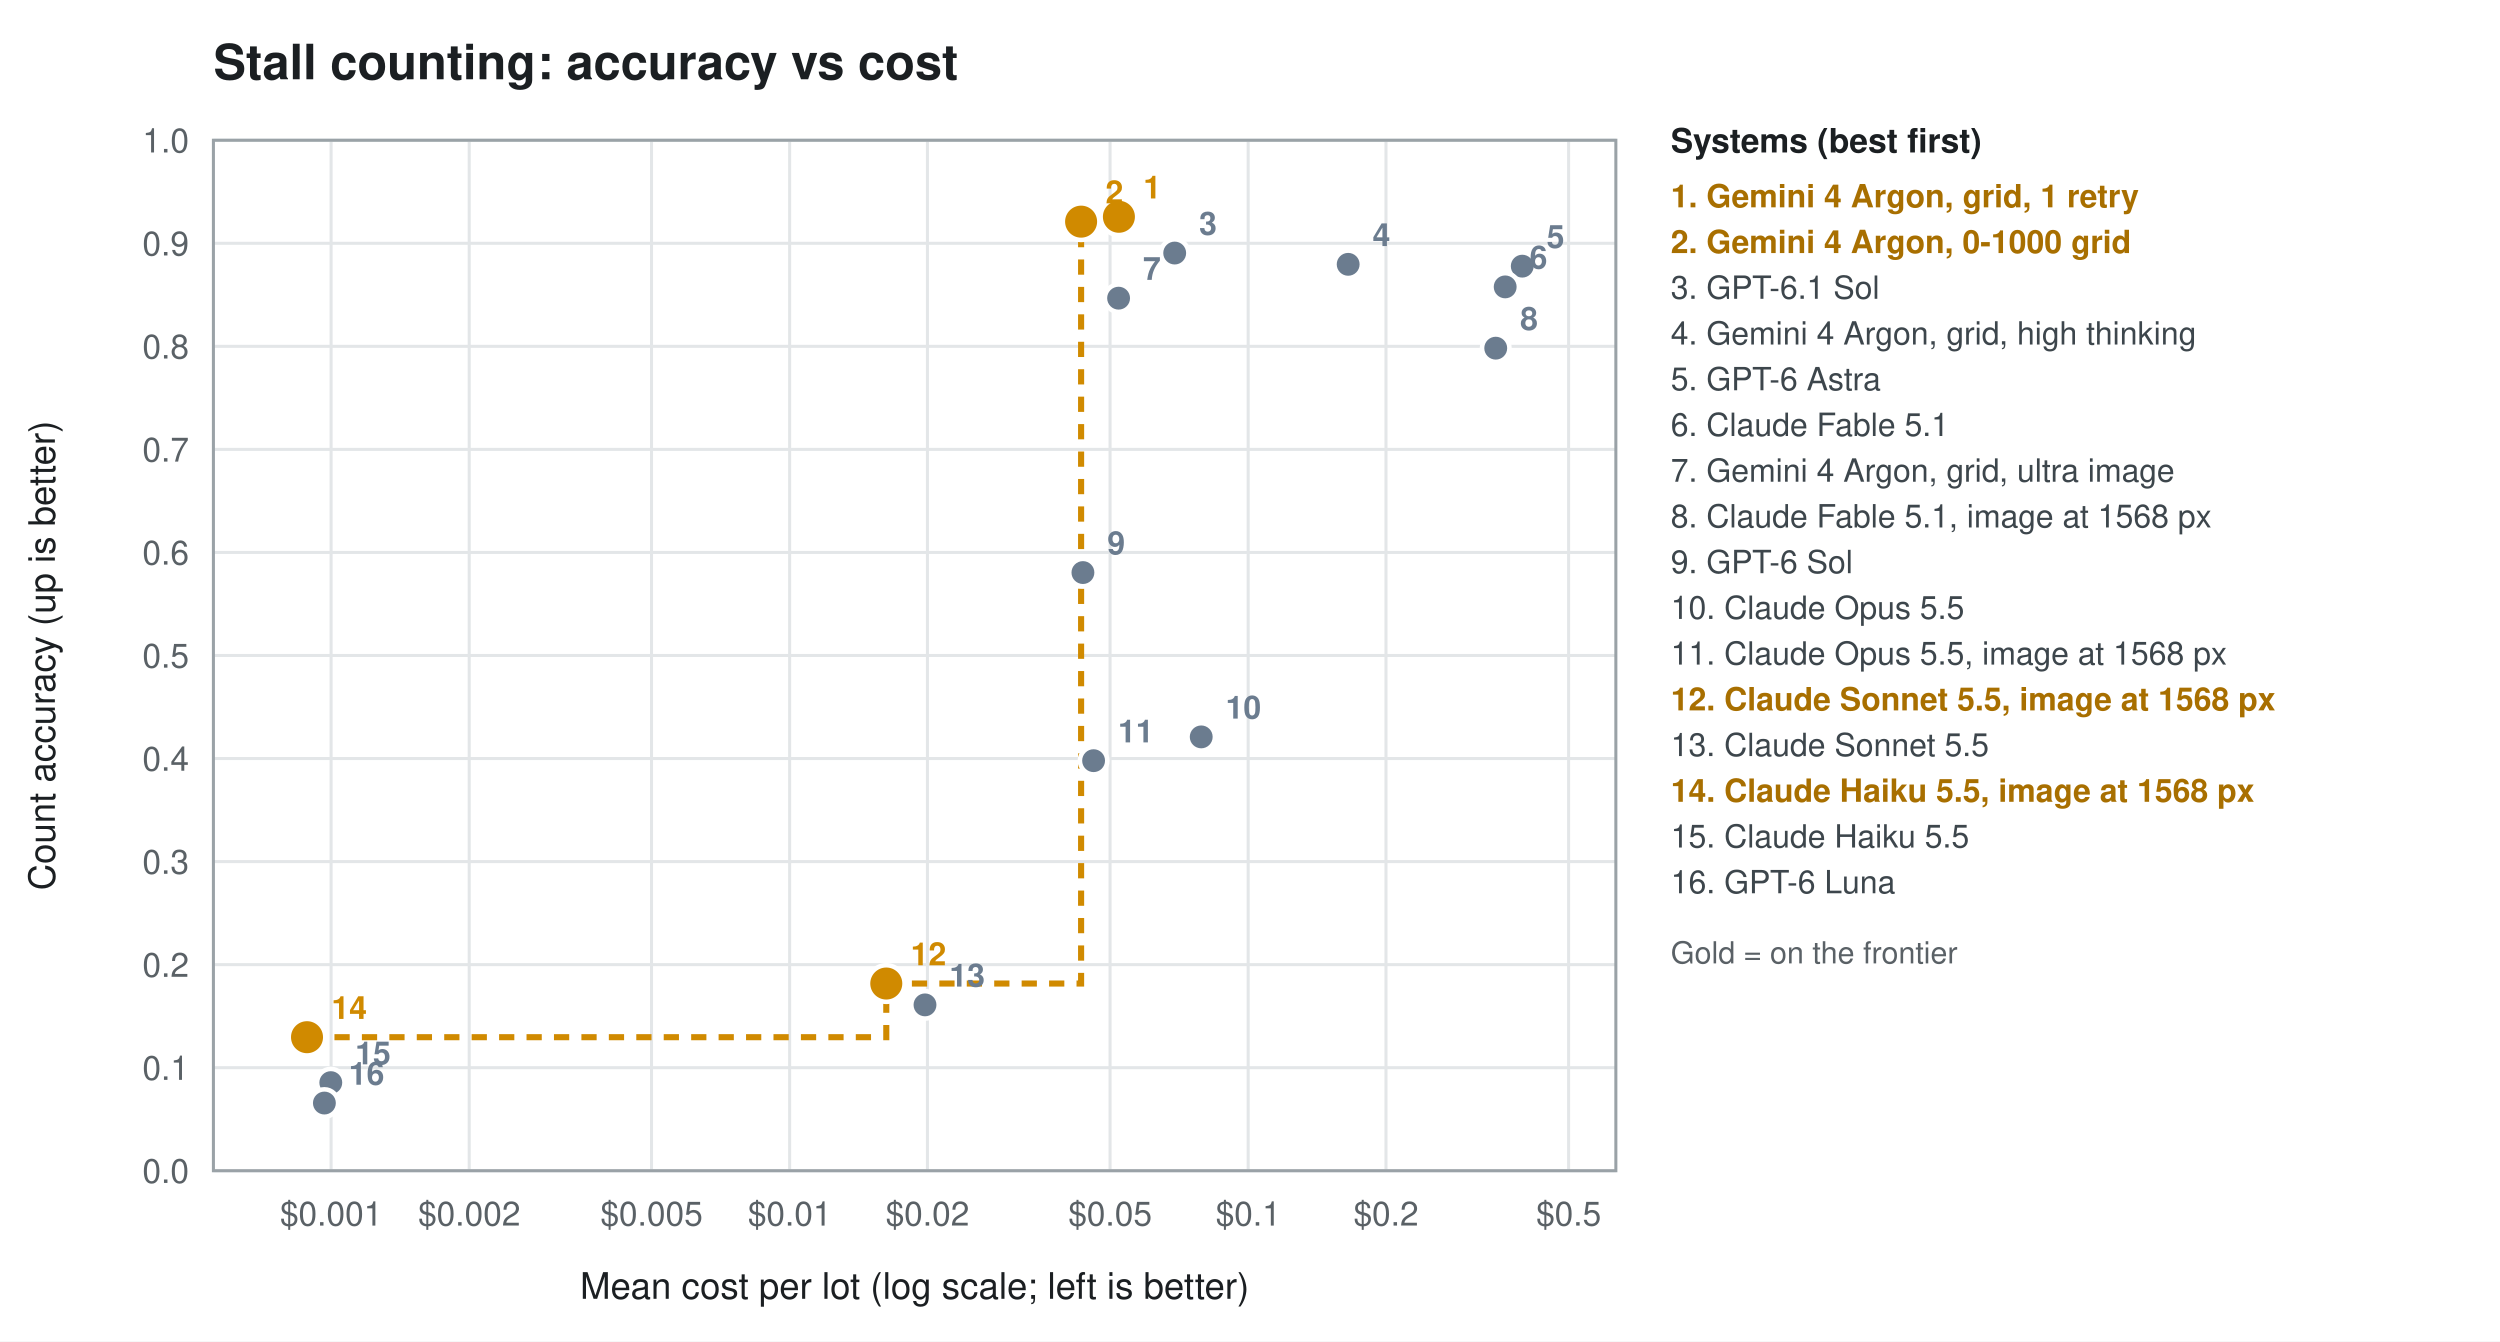
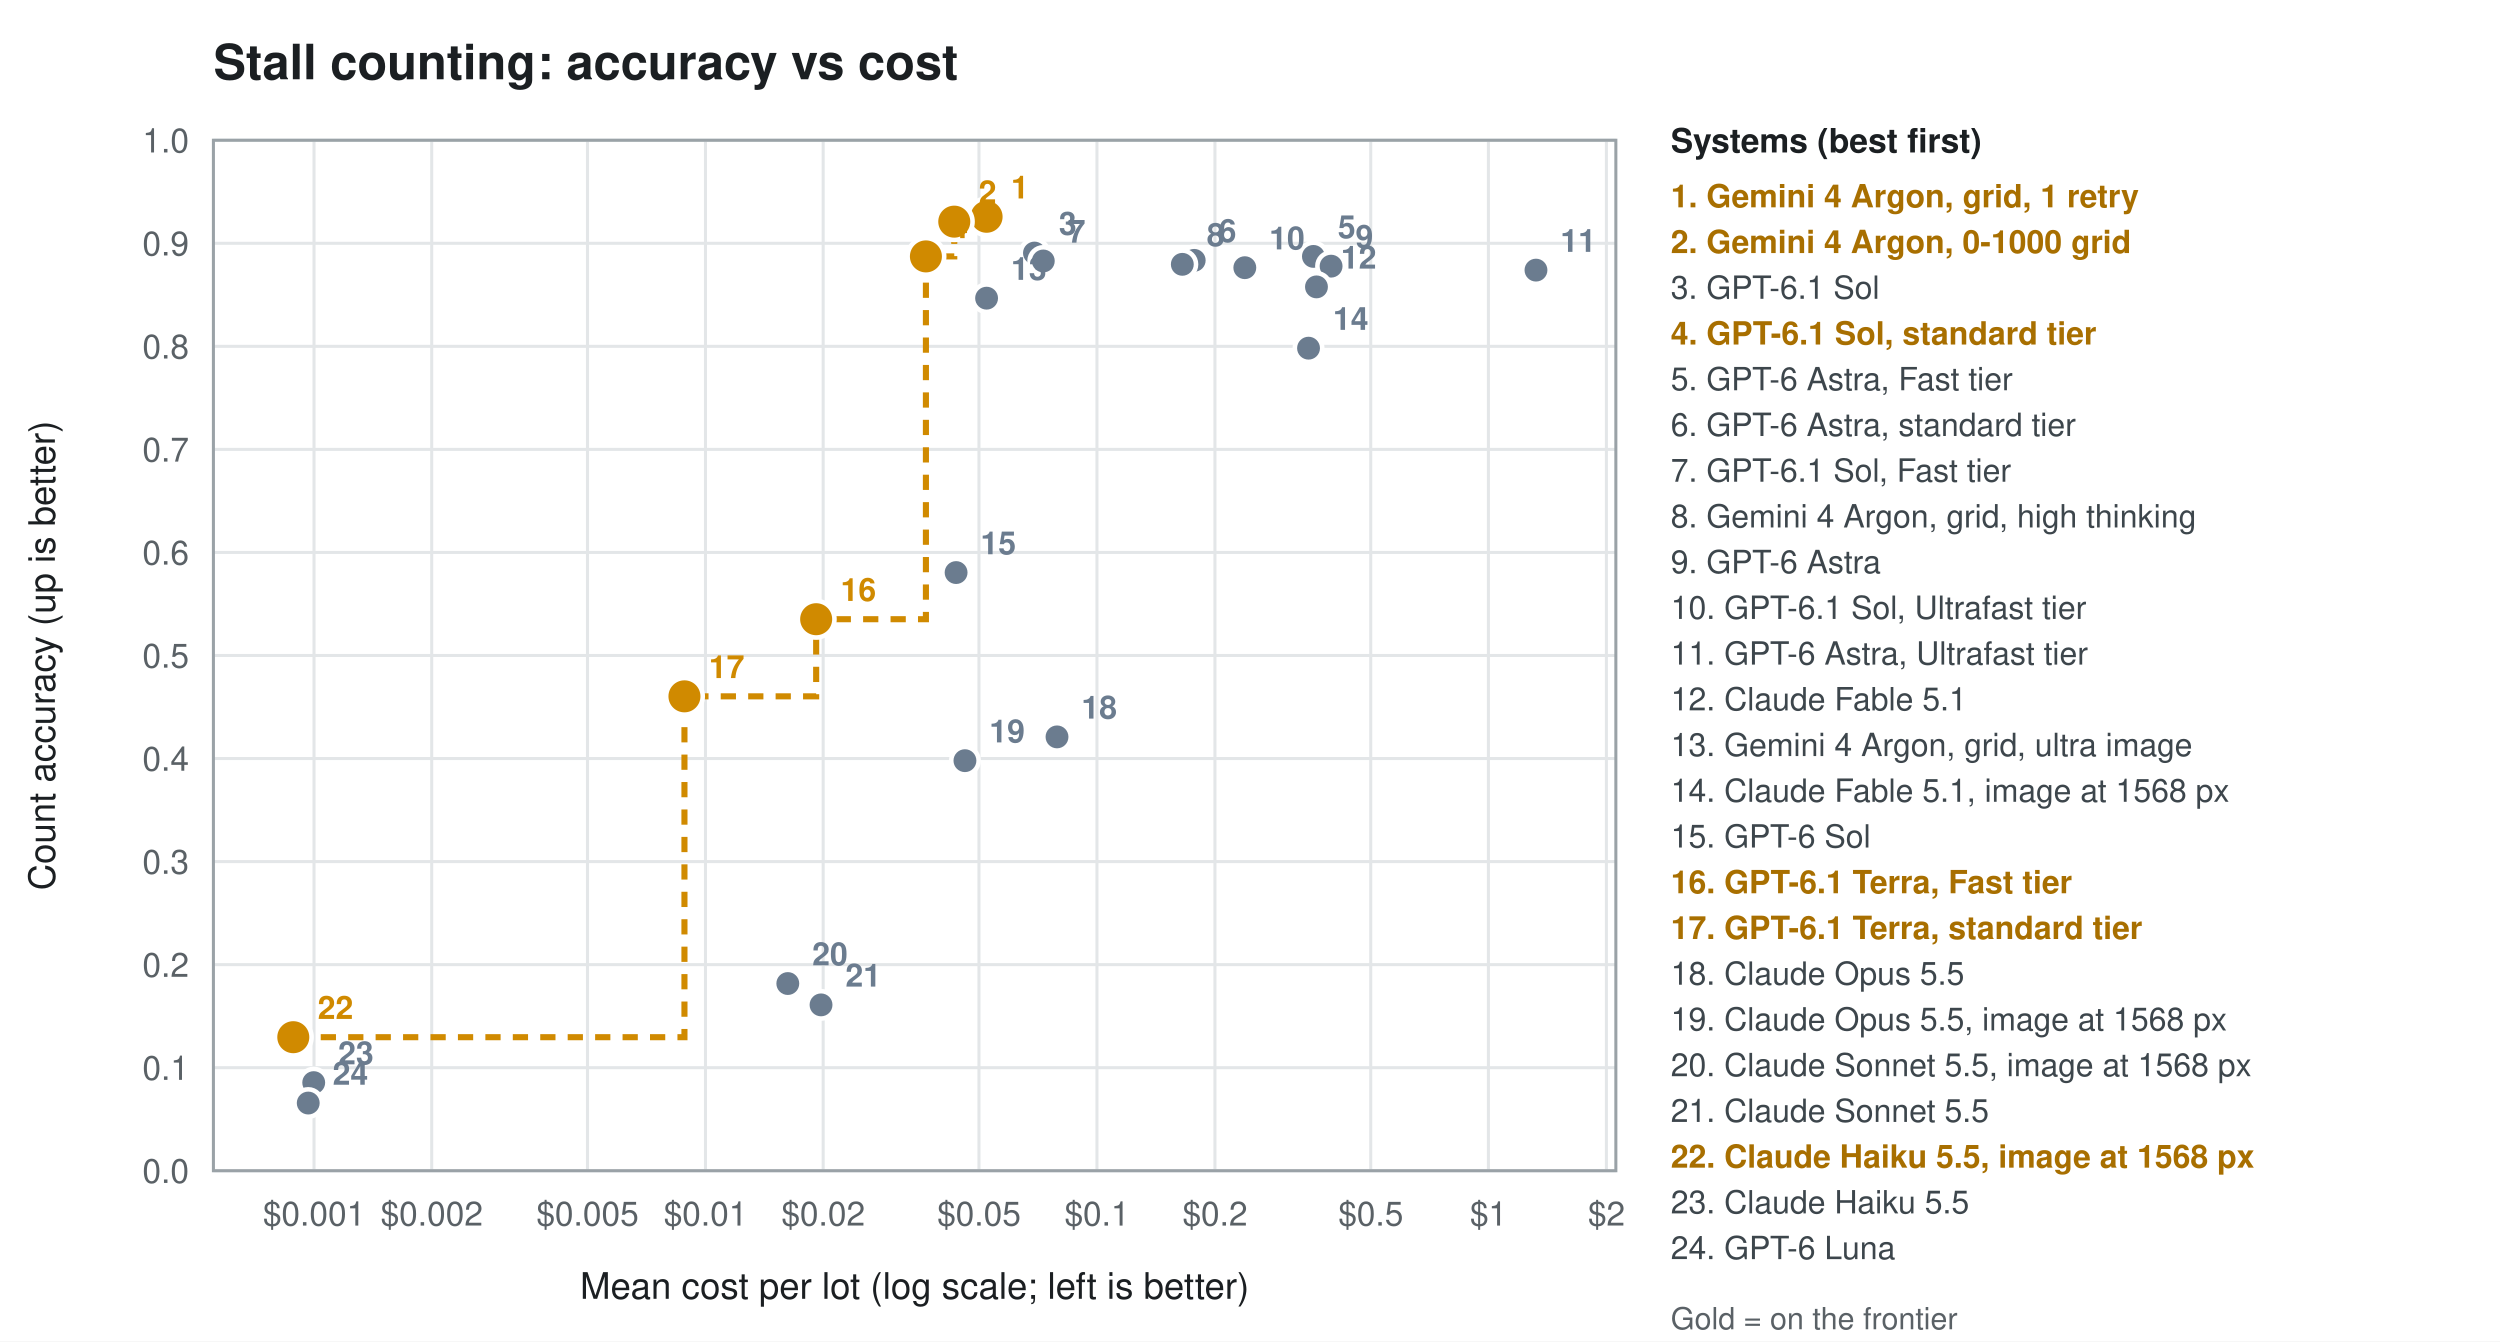
<svg xmlns="http://www.w3.org/2000/svg" viewBox="0 0 820 440" font-family="Helvetica, Arial, sans-serif">
  <rect width="820" height="440" fill="#ffffff" />
  <text x="70" y="26" font-size="16" font-weight="700" fill="#1b1f22">Stall counting: accuracy vs cost</text>
-   <line x1="108.6" y1="46" x2="108.6" y2="384" stroke="#e3e6e8" />
-   <text x="108.6" y="402" font-size="11" text-anchor="middle" fill="#5a6166">$0.001</text>
-   <line x1="153.9" y1="46" x2="153.9" y2="384" stroke="#e3e6e8" />
-   <text x="153.9" y="402" font-size="11" text-anchor="middle" fill="#5a6166">$0.002</text>
-   <line x1="213.7" y1="46" x2="213.7" y2="384" stroke="#e3e6e8" />
-   <text x="213.7" y="402" font-size="11" text-anchor="middle" fill="#5a6166">$0.005</text>
-   <line x1="259.0" y1="46" x2="259.0" y2="384" stroke="#e3e6e8" />
-   <text x="259.0" y="402" font-size="11" text-anchor="middle" fill="#5a6166">$0.01</text>
-   <line x1="304.2" y1="46" x2="304.2" y2="384" stroke="#e3e6e8" />
-   <text x="304.2" y="402" font-size="11" text-anchor="middle" fill="#5a6166">$0.02</text>
-   <line x1="364.1" y1="46" x2="364.1" y2="384" stroke="#e3e6e8" />
-   <text x="364.1" y="402" font-size="11" text-anchor="middle" fill="#5a6166">$0.05</text>
-   <line x1="409.4" y1="46" x2="409.4" y2="384" stroke="#e3e6e8" />
-   <text x="409.4" y="402" font-size="11" text-anchor="middle" fill="#5a6166">$0.1</text>
-   <line x1="454.6" y1="46" x2="454.6" y2="384" stroke="#e3e6e8" />
-   <text x="454.6" y="402" font-size="11" text-anchor="middle" fill="#5a6166">$0.2</text>
-   <line x1="514.5" y1="46" x2="514.5" y2="384" stroke="#e3e6e8" />
-   <text x="514.5" y="402" font-size="11" text-anchor="middle" fill="#5a6166">$0.5</text>
+   <line x1="103.0" y1="46" x2="103.0" y2="384" stroke="#e3e6e8" />
+   <text x="103.0" y="402" font-size="11" text-anchor="middle" fill="#5a6166">$0.001</text>
+   <line x1="141.6" y1="46" x2="141.6" y2="384" stroke="#e3e6e8" />
+   <text x="141.6" y="402" font-size="11" text-anchor="middle" fill="#5a6166">$0.002</text>
+   <line x1="192.7" y1="46" x2="192.7" y2="384" stroke="#e3e6e8" />
+   <text x="192.7" y="402" font-size="11" text-anchor="middle" fill="#5a6166">$0.005</text>
+   <line x1="231.4" y1="46" x2="231.4" y2="384" stroke="#e3e6e8" />
+   <text x="231.4" y="402" font-size="11" text-anchor="middle" fill="#5a6166">$0.01</text>
+   <line x1="270.0" y1="46" x2="270.0" y2="384" stroke="#e3e6e8" />
+   <text x="270.0" y="402" font-size="11" text-anchor="middle" fill="#5a6166">$0.02</text>
+   <line x1="321.1" y1="46" x2="321.1" y2="384" stroke="#e3e6e8" />
+   <text x="321.1" y="402" font-size="11" text-anchor="middle" fill="#5a6166">$0.05</text>
+   <line x1="359.8" y1="46" x2="359.8" y2="384" stroke="#e3e6e8" />
+   <text x="359.8" y="402" font-size="11" text-anchor="middle" fill="#5a6166">$0.1</text>
+   <line x1="398.5" y1="46" x2="398.5" y2="384" stroke="#e3e6e8" />
+   <text x="398.5" y="402" font-size="11" text-anchor="middle" fill="#5a6166">$0.2</text>
+   <line x1="449.6" y1="46" x2="449.6" y2="384" stroke="#e3e6e8" />
+   <text x="449.6" y="402" font-size="11" text-anchor="middle" fill="#5a6166">$0.5</text>
+   <line x1="488.2" y1="46" x2="488.2" y2="384" stroke="#e3e6e8" />
+   <text x="488.2" y="402" font-size="11" text-anchor="middle" fill="#5a6166">$1</text>
+   <line x1="526.9" y1="46" x2="526.9" y2="384" stroke="#e3e6e8" />
+   <text x="526.9" y="402" font-size="11" text-anchor="middle" fill="#5a6166">$2</text>
  <line x1="70" y1="384.0" x2="530" y2="384.0" stroke="#e3e6e8" />
  <text x="62" y="388.0" font-size="11" text-anchor="end" fill="#5a6166">0.0</text>
  <line x1="70" y1="350.2" x2="530" y2="350.2" stroke="#e3e6e8" />
  <text x="62" y="354.2" font-size="11" text-anchor="end" fill="#5a6166">0.1</text>
  <line x1="70" y1="316.4" x2="530" y2="316.4" stroke="#e3e6e8" />
  <text x="62" y="320.4" font-size="11" text-anchor="end" fill="#5a6166">0.2</text>
  <line x1="70" y1="282.6" x2="530" y2="282.6" stroke="#e3e6e8" />
  <text x="62" y="286.6" font-size="11" text-anchor="end" fill="#5a6166">0.3</text>
  <line x1="70" y1="248.8" x2="530" y2="248.8" stroke="#e3e6e8" />
  <text x="62" y="252.8" font-size="11" text-anchor="end" fill="#5a6166">0.4</text>
  <line x1="70" y1="215.0" x2="530" y2="215.0" stroke="#e3e6e8" />
  <text x="62" y="219.0" font-size="11" text-anchor="end" fill="#5a6166">0.5</text>
  <line x1="70" y1="181.2" x2="530" y2="181.2" stroke="#e3e6e8" />
  <text x="62" y="185.2" font-size="11" text-anchor="end" fill="#5a6166">0.6</text>
  <line x1="70" y1="147.4" x2="530" y2="147.4" stroke="#e3e6e8" />
  <text x="62" y="151.4" font-size="11" text-anchor="end" fill="#5a6166">0.7</text>
  <line x1="70" y1="113.6" x2="530" y2="113.6" stroke="#e3e6e8" />
  <text x="62" y="117.6" font-size="11" text-anchor="end" fill="#5a6166">0.8</text>
  <line x1="70" y1="79.8" x2="530" y2="79.8" stroke="#e3e6e8" />
  <text x="62" y="83.8" font-size="11" text-anchor="end" fill="#5a6166">0.9</text>
  <line x1="70" y1="46.0" x2="530" y2="46.0" stroke="#e3e6e8" />
  <text x="62" y="50.0" font-size="11" text-anchor="end" fill="#5a6166">1.0</text>
  <rect x="70" y="46" width="460" height="338" fill="none" stroke="#9aa2a7" />
  <text x="300.0" y="426" font-size="12" text-anchor="middle" fill="#1b1f22">Mean cost per lot (log scale; left is better)</text>
  <text transform="translate(18 215.0) rotate(-90)" font-size="12" text-anchor="middle" fill="#1b1f22">Count accuracy (up is better)</text>
-   <path d="M100.7,340.2 L290.7,340.2 L290.7,322.6 L354.6,322.6 L354.6,72.7 L367.0,72.7 L367.0,71.1" fill="none" stroke="#d08a00" stroke-width="2" stroke-dasharray="5 4" />
-   <circle cx="367.0" cy="71.1" r="6" fill="#d08a00" stroke="#ffffff" stroke-width="1.5" />
-   <text x="375.0" y="65.1" font-size="10.5" font-weight="700" fill="#d08a00">1</text>
-   <circle cx="354.6" cy="72.7" r="6" fill="#d08a00" stroke="#ffffff" stroke-width="1.5" />
-   <text x="362.6" y="66.7" font-size="10.5" font-weight="700" fill="#d08a00">2</text>
-   <circle cx="385.3" cy="83.0" r="4.5" fill="#6b7c8f" stroke="#ffffff" stroke-width="1.5" />
-   <text x="393.3" y="77.0" font-size="10.5" font-weight="700" fill="#6b7c8f">3</text>
-   <circle cx="442.2" cy="86.7" r="4.5" fill="#6b7c8f" stroke="#ffffff" stroke-width="1.5" />
-   <text x="450.2" y="80.7" font-size="10.5" font-weight="700" fill="#6b7c8f">4</text>
-   <circle cx="499.3" cy="87.3" r="4.5" fill="#6b7c8f" stroke="#ffffff" stroke-width="1.5" />
-   <text x="507.3" y="81.3" font-size="10.5" font-weight="700" fill="#6b7c8f">5</text>
-   <circle cx="493.7" cy="94.1" r="4.5" fill="#6b7c8f" stroke="#ffffff" stroke-width="1.5" />
-   <text x="501.7" y="88.1" font-size="10.5" font-weight="700" fill="#6b7c8f">6</text>
-   <circle cx="366.9" cy="97.8" r="4.5" fill="#6b7c8f" stroke="#ffffff" stroke-width="1.5" />
-   <text x="374.9" y="91.8" font-size="10.5" font-weight="700" fill="#6b7c8f">7</text>
-   <circle cx="490.6" cy="114.2" r="4.5" fill="#6b7c8f" stroke="#ffffff" stroke-width="1.5" />
-   <text x="498.6" y="108.2" font-size="10.5" font-weight="700" fill="#6b7c8f">8</text>
-   <circle cx="355.2" cy="187.8" r="4.5" fill="#6b7c8f" stroke="#ffffff" stroke-width="1.5" />
-   <text x="363.2" y="181.8" font-size="10.5" font-weight="700" fill="#6b7c8f">9</text>
-   <circle cx="394.0" cy="241.7" r="4.5" fill="#6b7c8f" stroke="#ffffff" stroke-width="1.5" />
-   <text x="402.0" y="235.7" font-size="10.5" font-weight="700" fill="#6b7c8f">10</text>
-   <circle cx="358.7" cy="249.5" r="4.5" fill="#6b7c8f" stroke="#ffffff" stroke-width="1.5" />
-   <text x="366.7" y="243.5" font-size="10.5" font-weight="700" fill="#6b7c8f">11</text>
-   <circle cx="290.7" cy="322.6" r="6" fill="#d08a00" stroke="#ffffff" stroke-width="1.5" />
-   <text x="298.7" y="316.6" font-size="10.5" font-weight="700" fill="#d08a00">12</text>
-   <circle cx="303.4" cy="329.6" r="4.5" fill="#6b7c8f" stroke="#ffffff" stroke-width="1.5" />
-   <text x="311.4" y="323.6" font-size="10.5" font-weight="700" fill="#6b7c8f">13</text>
-   <circle cx="100.7" cy="340.2" r="6" fill="#d08a00" stroke="#ffffff" stroke-width="1.5" />
-   <text x="108.7" y="334.2" font-size="10.5" font-weight="700" fill="#d08a00">14</text>
-   <circle cx="108.5" cy="355.1" r="4.5" fill="#6b7c8f" stroke="#ffffff" stroke-width="1.5" />
-   <text x="116.5" y="349.1" font-size="10.5" font-weight="700" fill="#6b7c8f">15</text>
-   <circle cx="106.4" cy="361.8" r="4.5" fill="#6b7c8f" stroke="#ffffff" stroke-width="1.5" />
-   <text x="114.4" y="355.8" font-size="10.5" font-weight="700" fill="#6b7c8f">16</text>
+   <path d="M96.2,340.2 L224.5,340.2 L224.5,228.4 L267.7,228.4 L267.7,203.1 L303.7,203.1 L303.7,84.1 L313.0,84.1 L313.0,72.7 L323.6,72.7 L323.6,71.1" fill="none" stroke="#d08a00" stroke-width="2" stroke-dasharray="5 4" />
+   <circle cx="323.6" cy="71.1" r="6" fill="#d08a00" stroke="#ffffff" stroke-width="1.5" />
+   <text x="331.6" y="65.1" font-size="10.5" font-weight="700" fill="#d08a00">1</text>
+   <circle cx="313.0" cy="72.7" r="6" fill="#d08a00" stroke="#ffffff" stroke-width="1.5" />
+   <text x="321.0" y="66.7" font-size="10.5" font-weight="700" fill="#d08a00">2</text>
+   <circle cx="339.3" cy="83.0" r="4.5" fill="#6b7c8f" stroke="#ffffff" stroke-width="1.5" />
+   <text x="347.3" y="77.0" font-size="10.5" font-weight="700" fill="#6b7c8f">3</text>
+   <circle cx="303.7" cy="84.1" r="6" fill="#d08a00" stroke="#ffffff" stroke-width="1.5" />
+   <text x="311.7" y="78.1" font-size="10.5" font-weight="700" fill="#d08a00">4</text>
+   <circle cx="430.8" cy="84.1" r="4.5" fill="#6b7c8f" stroke="#ffffff" stroke-width="1.5" />
+   <text x="438.8" y="78.1" font-size="10.5" font-weight="700" fill="#6b7c8f">5</text>
+   <circle cx="391.7" cy="85.4" r="4.5" fill="#6b7c8f" stroke="#ffffff" stroke-width="1.5" />
+   <text x="399.7" y="79.4" font-size="10.5" font-weight="700" fill="#6b7c8f">6</text>
+   <circle cx="342.2" cy="85.6" r="4.5" fill="#6b7c8f" stroke="#ffffff" stroke-width="1.5" />
+   <text x="350.2" y="79.6" font-size="10.5" font-weight="700" fill="#6b7c8f">7</text>
+   <circle cx="387.8" cy="86.7" r="4.5" fill="#6b7c8f" stroke="#ffffff" stroke-width="1.5" />
+   <text x="395.8" y="80.7" font-size="10.5" font-weight="700" fill="#6b7c8f">8</text>
+   <circle cx="436.6" cy="87.3" r="4.5" fill="#6b7c8f" stroke="#ffffff" stroke-width="1.5" />
+   <text x="444.6" y="81.3" font-size="10.5" font-weight="700" fill="#6b7c8f">9</text>
+   <circle cx="408.3" cy="87.8" r="4.5" fill="#6b7c8f" stroke="#ffffff" stroke-width="1.5" />
+   <text x="416.3" y="81.8" font-size="10.5" font-weight="700" fill="#6b7c8f">10</text>
+   <circle cx="503.8" cy="88.6" r="4.5" fill="#6b7c8f" stroke="#ffffff" stroke-width="1.5" />
+   <text x="511.8" y="82.6" font-size="10.5" font-weight="700" fill="#6b7c8f">11</text>
+   <circle cx="431.8" cy="94.1" r="4.5" fill="#6b7c8f" stroke="#ffffff" stroke-width="1.5" />
+   <text x="439.8" y="88.1" font-size="10.5" font-weight="700" fill="#6b7c8f">12</text>
+   <circle cx="323.6" cy="97.8" r="4.5" fill="#6b7c8f" stroke="#ffffff" stroke-width="1.5" />
+   <text x="331.6" y="91.8" font-size="10.5" font-weight="700" fill="#6b7c8f">13</text>
+   <circle cx="429.2" cy="114.2" r="4.5" fill="#6b7c8f" stroke="#ffffff" stroke-width="1.5" />
+   <text x="437.2" y="108.2" font-size="10.5" font-weight="700" fill="#6b7c8f">14</text>
+   <circle cx="313.6" cy="187.8" r="4.5" fill="#6b7c8f" stroke="#ffffff" stroke-width="1.5" />
+   <text x="321.6" y="181.8" font-size="10.5" font-weight="700" fill="#6b7c8f">15</text>
+   <circle cx="267.7" cy="203.1" r="6" fill="#d08a00" stroke="#ffffff" stroke-width="1.5" />
+   <text x="275.7" y="197.1" font-size="10.5" font-weight="700" fill="#d08a00">16</text>
+   <circle cx="224.5" cy="228.4" r="6" fill="#d08a00" stroke="#ffffff" stroke-width="1.5" />
+   <text x="232.5" y="222.4" font-size="10.5" font-weight="700" fill="#d08a00">17</text>
+   <circle cx="346.7" cy="241.7" r="4.5" fill="#6b7c8f" stroke="#ffffff" stroke-width="1.5" />
+   <text x="354.7" y="235.7" font-size="10.5" font-weight="700" fill="#6b7c8f">18</text>
+   <circle cx="316.5" cy="249.5" r="4.5" fill="#6b7c8f" stroke="#ffffff" stroke-width="1.5" />
+   <text x="324.5" y="243.5" font-size="10.5" font-weight="700" fill="#6b7c8f">19</text>
+   <circle cx="258.4" cy="322.6" r="4.5" fill="#6b7c8f" stroke="#ffffff" stroke-width="1.5" />
+   <text x="266.4" y="316.6" font-size="10.5" font-weight="700" fill="#6b7c8f">20</text>
+   <circle cx="269.3" cy="329.6" r="4.5" fill="#6b7c8f" stroke="#ffffff" stroke-width="1.5" />
+   <text x="277.3" y="323.6" font-size="10.5" font-weight="700" fill="#6b7c8f">21</text>
+   <circle cx="96.2" cy="340.2" r="6" fill="#d08a00" stroke="#ffffff" stroke-width="1.5" />
+   <text x="104.2" y="334.2" font-size="10.5" font-weight="700" fill="#d08a00">22</text>
+   <circle cx="102.9" cy="355.1" r="4.5" fill="#6b7c8f" stroke="#ffffff" stroke-width="1.5" />
+   <text x="110.9" y="349.1" font-size="10.5" font-weight="700" fill="#6b7c8f">23</text>
+   <circle cx="101.1" cy="361.8" r="4.5" fill="#6b7c8f" stroke="#ffffff" stroke-width="1.5" />
+   <text x="109.1" y="355.8" font-size="10.5" font-weight="700" fill="#6b7c8f">24</text>
  <text x="548" y="50" font-size="11" font-weight="700" fill="#1b1f22">Systems (best first)</text>
  <text x="548" y="68" font-size="10.5" fill="#a86f00" font-weight="700">1. Gemini 4 Argon, grid, 1 retry</text>
  <text x="548" y="83" font-size="10.5" fill="#a86f00" font-weight="700">2. Gemini 4 Argon, 0-1000 grid</text>
  <text x="548" y="98" font-size="10.5" fill="#3d464c" font-weight="400">3. GPT-6.1 Sol</text>
-   <text x="548" y="113" font-size="10.5" fill="#3d464c" font-weight="400">4. Gemini 4 Argon, grid, high thinking</text>
-   <text x="548" y="128" font-size="10.5" fill="#3d464c" font-weight="400">5. GPT-6 Astra</text>
-   <text x="548" y="143" font-size="10.5" fill="#3d464c" font-weight="400">6. Claude Fable 5.1</text>
-   <text x="548" y="158" font-size="10.5" fill="#3d464c" font-weight="400">7. Gemini 4 Argon, grid, ultra image</text>
-   <text x="548" y="173" font-size="10.5" fill="#3d464c" font-weight="400">8. Claude Fable 5.1, image at 1568 px</text>
-   <text x="548" y="188" font-size="10.5" fill="#3d464c" font-weight="400">9. GPT-6 Sol</text>
-   <text x="548" y="203" font-size="10.5" fill="#3d464c" font-weight="400">10. Claude Opus 5.5</text>
-   <text x="548" y="218" font-size="10.5" fill="#3d464c" font-weight="400">11. Claude Opus 5.5, image at 1568 px</text>
-   <text x="548" y="233" font-size="10.5" fill="#a86f00" font-weight="700">12. Claude Sonnet 5.5, image at 1568 px</text>
-   <text x="548" y="248" font-size="10.5" fill="#3d464c" font-weight="400">13. Claude Sonnet 5.5</text>
-   <text x="548" y="263" font-size="10.5" fill="#a86f00" font-weight="700">14. Claude Haiku 5.5, image at 1568 px</text>
-   <text x="548" y="278" font-size="10.5" fill="#3d464c" font-weight="400">15. Claude Haiku 5.5</text>
-   <text x="548" y="293" font-size="10.5" fill="#3d464c" font-weight="400">16. GPT-6 Luna</text>
-   <text x="548" y="316" font-size="10" fill="#5a6166">Gold = on the frontier</text>
+   <text x="548" y="113" font-size="10.5" fill="#a86f00" font-weight="700">4. GPT-6.1 Sol, standard tier</text>
+   <text x="548" y="128" font-size="10.5" fill="#3d464c" font-weight="400">5. GPT-6 Astra, Fast tier</text>
+   <text x="548" y="143" font-size="10.5" fill="#3d464c" font-weight="400">6. GPT-6 Astra, standard tier</text>
+   <text x="548" y="158" font-size="10.5" fill="#3d464c" font-weight="400">7. GPT-6.1 Sol, Fast tier</text>
+   <text x="548" y="173" font-size="10.5" fill="#3d464c" font-weight="400">8. Gemini 4 Argon, grid, high thinking</text>
+   <text x="548" y="188" font-size="10.5" fill="#3d464c" font-weight="400">9. GPT-6 Astra</text>
+   <text x="548" y="203" font-size="10.5" fill="#3d464c" font-weight="400">10. GPT-6.1 Sol, Ultrafast tier</text>
+   <text x="548" y="218" font-size="10.5" fill="#3d464c" font-weight="400">11. GPT-6 Astra, Ultrafast tier</text>
+   <text x="548" y="233" font-size="10.5" fill="#3d464c" font-weight="400">12. Claude Fable 5.1</text>
+   <text x="548" y="248" font-size="10.5" fill="#3d464c" font-weight="400">13. Gemini 4 Argon, grid, ultra image</text>
+   <text x="548" y="263" font-size="10.5" fill="#3d464c" font-weight="400">14. Claude Fable 5.1, image at 1568 px</text>
+   <text x="548" y="278" font-size="10.5" fill="#3d464c" font-weight="400">15. GPT-6 Sol</text>
+   <text x="548" y="293" font-size="10.5" fill="#a86f00" font-weight="700">16. GPT-6.1 Terra, Fast tier</text>
+   <text x="548" y="308" font-size="10.5" fill="#a86f00" font-weight="700">17. GPT-6.1 Terra, standard tier</text>
+   <text x="548" y="323" font-size="10.5" fill="#3d464c" font-weight="400">18. Claude Opus 5.5</text>
+   <text x="548" y="338" font-size="10.5" fill="#3d464c" font-weight="400">19. Claude Opus 5.5, image at 1568 px</text>
+   <text x="548" y="353" font-size="10.5" fill="#3d464c" font-weight="400">20. Claude Sonnet 5.5, image at 1568 px</text>
+   <text x="548" y="368" font-size="10.5" fill="#3d464c" font-weight="400">21. Claude Sonnet 5.5</text>
+   <text x="548" y="383" font-size="10.5" fill="#a86f00" font-weight="700">22. Claude Haiku 5.5, image at 1568 px</text>
+   <text x="548" y="398" font-size="10.5" fill="#3d464c" font-weight="400">23. Claude Haiku 5.5</text>
+   <text x="548" y="413" font-size="10.5" fill="#3d464c" font-weight="400">24. GPT-6 Luna</text>
+   <text x="548" y="436" font-size="10" fill="#5a6166">Gold = on the frontier</text>
</svg>
